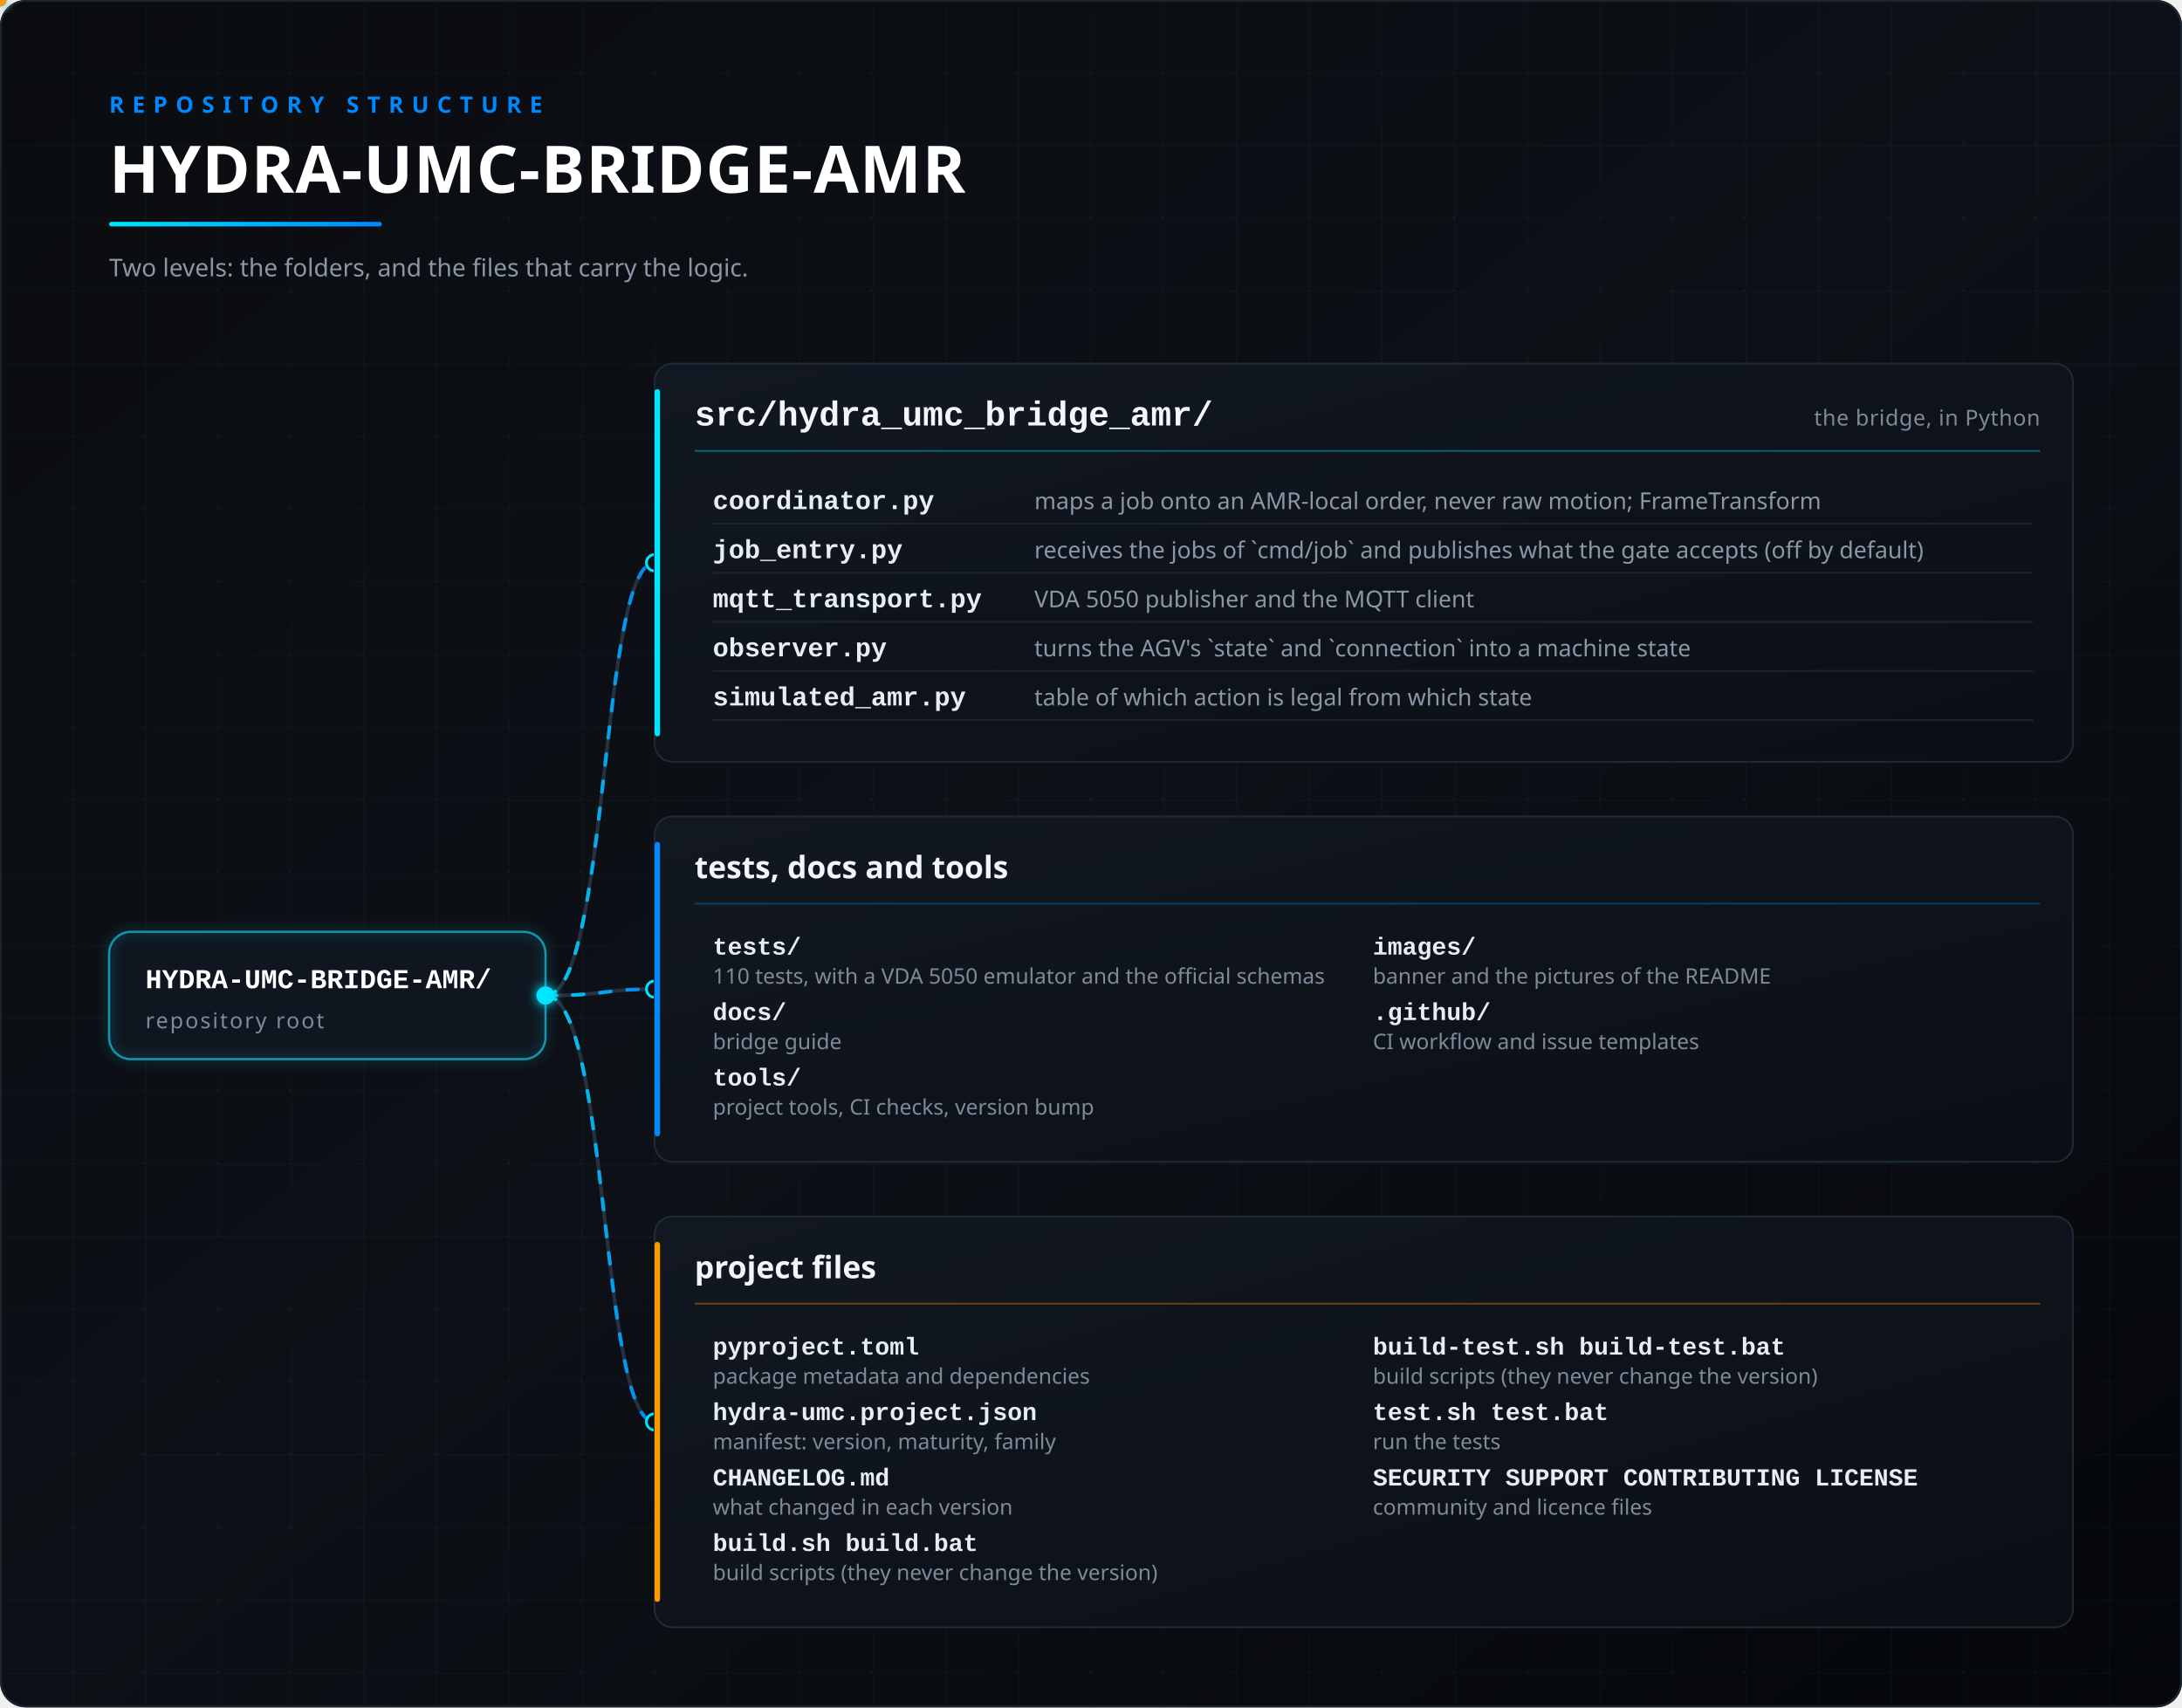
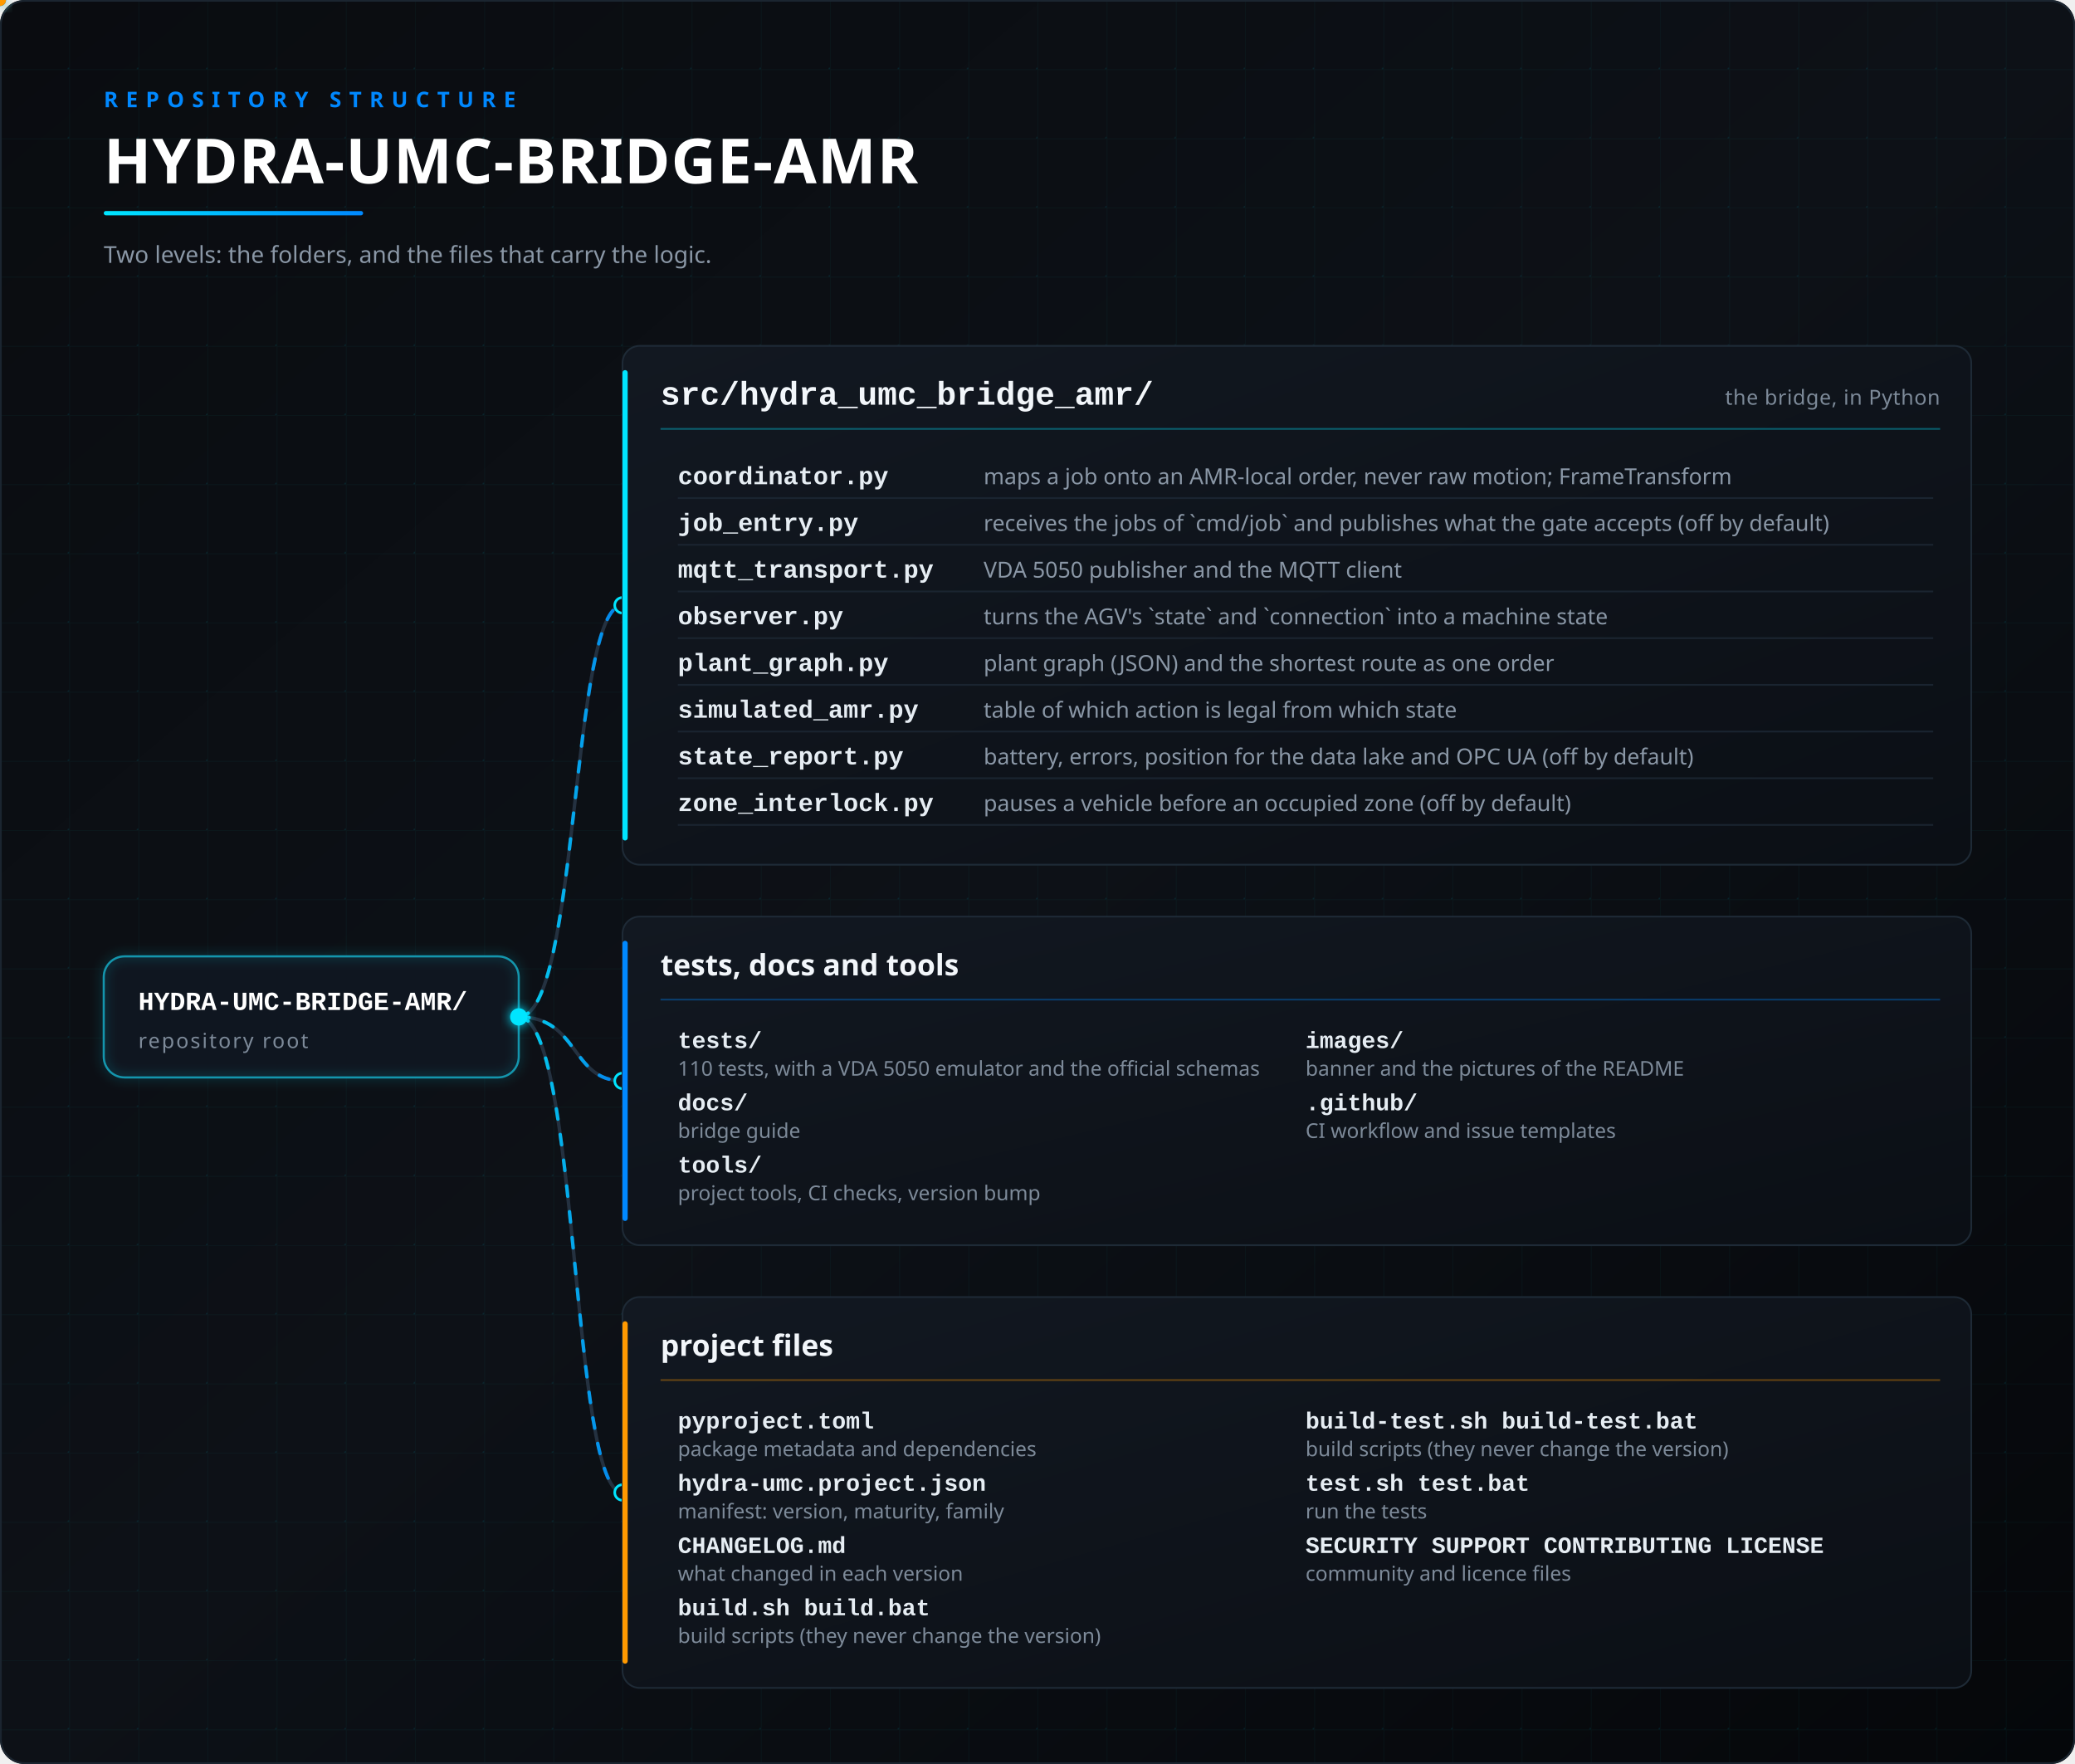
- <svg xmlns="http://www.w3.org/2000/svg" viewBox="0 0 1200 939" width="100%" role="img" aria-labelledby="t d">
+ <svg xmlns="http://www.w3.org/2000/svg" viewBox="0 0 1200 1020" width="100%" role="img" aria-labelledby="t d">
  <defs>
    <linearGradient id="bg" x1="0" y1="0" x2="1" y2="1">
      <stop offset="0" stop-color="#0A0C10" />
      <stop offset="0.5" stop-color="#0D1117" />
      <stop offset="1" stop-color="#05070A" />
    </linearGradient>
    <linearGradient id="card" x1="0" y1="0" x2="1" y2="1">
      <stop offset="0" stop-color="#121821" />
      <stop offset="1" stop-color="#0B0F15" />
    </linearGradient>
    <linearGradient id="line" x1="0" y1="0" x2="1" y2="0">
      <stop offset="0" stop-color="#00E5FF" />
      <stop offset="1" stop-color="#0088FF" />
    </linearGradient>
    <filter id="glow" x="-50%" y="-50%" width="200%" height="200%">
      <feGaussianBlur stdDeviation="3" result="b" />
      <feMerge>
        <feMergeNode in="b" />
        <feMergeNode in="SourceGraphic" />
      </feMerge>
    </filter>
    <pattern id="grid" width="40" height="40" patternUnits="userSpaceOnUse">
      <path d="M40 0H0V40" fill="none" stroke="#00E5FF" stroke-opacity="0.035" />
      <circle cx="40" cy="40" r="1" fill="#00E5FF" fill-opacity="0.09" />
    </pattern>
  </defs>
-   <rect width="1200" height="939" rx="14" fill="url(#bg)" />
-   <rect width="1200" height="939" rx="14" fill="url(#grid)" />
-   <rect x="0.5" y="0.5" width="1199" height="938" rx="14" fill="none" stroke="#1B2530" />
+   <rect width="1200" height="1020" rx="14" fill="url(#bg)" />
+   <rect width="1200" height="1020" rx="14" fill="url(#grid)" />
+   <rect x="0.5" y="0.5" width="1199" height="1019" rx="14" fill="none" stroke="#1B2530" />
  <text x="60" y="62" font-family="'Segoe UI','Noto Sans','Noto Sans CJK SC','Microsoft YaHei','Yu Gothic','Helvetica Neue',Helvetica,Arial,sans-serif" font-size="12.5" font-weight="600" fill="#0088FF" text-anchor="start" letter-spacing="4.5">REPOSITORY STRUCTURE</text>
  <text x="60" y="106" font-family="'Segoe UI','Noto Sans','Noto Sans CJK SC','Microsoft YaHei','Yu Gothic','Helvetica Neue',Helvetica,Arial,sans-serif" font-size="36" font-weight="700" fill="#FFFFFF" text-anchor="start" letter-spacing="0.5">HYDRA-UMC-BRIDGE-AMR</text>
  <rect x="60" y="122" width="150" height="2.5" rx="1.25" fill="url(#line)">
    <animate attributeName="width" values="40;150;150" keyTimes="0;0.4;1" dur="3s" repeatCount="indefinite" />
  </rect>
  <text x="60" y="152" font-family="'Segoe UI','Noto Sans','Noto Sans CJK SC','Microsoft YaHei','Yu Gothic','Helvetica Neue',Helvetica,Arial,sans-serif" font-size="13.5" font-weight="400" fill="#8A97A6" text-anchor="start">Two levels: the folders, and the files that carry the logic.</text>
-   <path id="c0" d="M300,547.5 C335,547.5 330,309.5 360,309.5" fill="none" stroke="#243140" stroke-width="2" />
-   <path d="M300,547.5 C335,547.5 330,309.5 360,309.5" fill="none" stroke="url(#line)" stroke-width="2" stroke-linecap="round" stroke-dasharray="6 9" opacity="0.9">
+   <path id="c0" d="M300,588 C335,588 330,350 360,350" fill="none" stroke="#243140" stroke-width="2" />
+   <path d="M300,588 C335,588 330,350 360,350" fill="none" stroke="url(#line)" stroke-width="2" stroke-linecap="round" stroke-dasharray="6 9" opacity="0.9">
    <animate attributeName="stroke-dashoffset" from="0" to="-30" dur="1.6s" repeatCount="indefinite" />
  </path>
-   <circle cx="360" cy="309.5" r="4.5" fill="#0D1117" stroke="#00E5FF" stroke-width="1.5" />
-   <path id="c1" d="M300,547.5 C335,547.5 330,544 360,544" fill="none" stroke="#243140" stroke-width="2" />
-   <path d="M300,547.5 C335,547.5 330,544 360,544" fill="none" stroke="url(#line)" stroke-width="2" stroke-linecap="round" stroke-dasharray="6 9" opacity="0.9">
+   <circle cx="360" cy="350" r="4.5" fill="#0D1117" stroke="#00E5FF" stroke-width="1.5" />
+   <path id="c1" d="M300,588 C335,588 330,625 360,625" fill="none" stroke="#243140" stroke-width="2" />
+   <path d="M300,588 C335,588 330,625 360,625" fill="none" stroke="url(#line)" stroke-width="2" stroke-linecap="round" stroke-dasharray="6 9" opacity="0.9">
    <animate attributeName="stroke-dashoffset" from="0" to="-30" dur="1.6s" repeatCount="indefinite" />
  </path>
-   <circle cx="360" cy="544" r="4.5" fill="#0D1117" stroke="#00E5FF" stroke-width="1.5" />
-   <path id="c2" d="M300,547.5 C335,547.5 330,782 360,782" fill="none" stroke="#243140" stroke-width="2" />
-   <path d="M300,547.5 C335,547.5 330,782 360,782" fill="none" stroke="url(#line)" stroke-width="2" stroke-linecap="round" stroke-dasharray="6 9" opacity="0.9">
+   <circle cx="360" cy="625" r="4.5" fill="#0D1117" stroke="#00E5FF" stroke-width="1.5" />
+   <path id="c2" d="M300,588 C335,588 330,863 360,863" fill="none" stroke="#243140" stroke-width="2" />
+   <path d="M300,588 C335,588 330,863 360,863" fill="none" stroke="url(#line)" stroke-width="2" stroke-linecap="round" stroke-dasharray="6 9" opacity="0.9">
    <animate attributeName="stroke-dashoffset" from="0" to="-30" dur="1.6s" repeatCount="indefinite" />
  </path>
-   <circle cx="360" cy="782" r="4.5" fill="#0D1117" stroke="#00E5FF" stroke-width="1.5" />
+   <circle cx="360" cy="863" r="4.5" fill="#0D1117" stroke="#00E5FF" stroke-width="1.5" />
  <circle r="3.5" fill="#00E5FF" filter="url(#glow)">
    <animateMotion dur="3.4s" repeatCount="indefinite">
      <mpath href="#c0" />
    </animateMotion>
  </circle>
  <circle r="3.5" fill="#0088FF" filter="url(#glow)">
    <animateMotion dur="4.2s" repeatCount="indefinite">
      <mpath href="#c1" />
    </animateMotion>
  </circle>
  <circle r="3.5" fill="#FF9900" filter="url(#glow)">
    <animateMotion dur="5.0s" repeatCount="indefinite">
      <mpath href="#c2" />
    </animateMotion>
  </circle>
-   <rect x="60" y="512.5" width="240" height="70" rx="12" fill="#0F1620" stroke="#2A3A4C" stroke-width="1.2" />
-   <rect x="60" y="512.5" width="240" height="70" rx="12" fill="none" stroke="#00E5FF" stroke-opacity="0.5" stroke-width="1.2" filter="url(#glow)">
+   <rect x="60" y="553" width="240" height="70" rx="12" fill="#0F1620" stroke="#2A3A4C" stroke-width="1.2" />
+   <rect x="60" y="553" width="240" height="70" rx="12" fill="none" stroke="#00E5FF" stroke-opacity="0.5" stroke-width="1.2" filter="url(#glow)">
    <animate attributeName="stroke-opacity" values="0.15;0.6;0.15" dur="3.6s" repeatCount="indefinite" />
  </rect>
-   <text x="80" y="543.5" font-family="'JetBrains Mono','Cascadia Code','SFMono-Regular',Consolas,'Liberation Mono',monospace" font-size="15.1" font-weight="700" fill="#FFFFFF" text-anchor="start">HYDRA-UMC-BRIDGE-AMR/</text>
-   <text x="80" y="565.5" font-family="'Segoe UI','Noto Sans','Noto Sans CJK SC','Microsoft YaHei','Yu Gothic','Helvetica Neue',Helvetica,Arial,sans-serif" font-size="12" font-weight="400" fill="#7D8A99" text-anchor="start" letter-spacing="1">repository root</text>
-   <circle cx="300" cy="547.5" r="5" fill="#00E5FF" filter="url(#glow)" />
-   <rect x="360" y="200" width="780" height="219" rx="10" fill="url(#card)" stroke="#1E2A36" stroke-width="1" />
-   <rect x="360" y="214" width="3" height="191" rx="1.5" fill="#00E5FF">
+   <text x="80" y="584" font-family="'JetBrains Mono','Cascadia Code','SFMono-Regular',Consolas,'Liberation Mono',monospace" font-size="15.1" font-weight="700" fill="#FFFFFF" text-anchor="start">HYDRA-UMC-BRIDGE-AMR/</text>
+   <text x="80" y="606" font-family="'Segoe UI','Noto Sans','Noto Sans CJK SC','Microsoft YaHei','Yu Gothic','Helvetica Neue',Helvetica,Arial,sans-serif" font-size="12" font-weight="400" fill="#7D8A99" text-anchor="start" letter-spacing="1">repository root</text>
+   <circle cx="300" cy="588" r="5" fill="#00E5FF" filter="url(#glow)" />
+   <rect x="360" y="200" width="780" height="300" rx="10" fill="url(#card)" stroke="#1E2A36" stroke-width="1" />
+   <rect x="360" y="214" width="3" height="272" rx="1.5" fill="#00E5FF">
    <animate attributeName="opacity" values="0.55;1;0.55" dur="4s" begin="0s" repeatCount="indefinite" />
  </rect>
  <text x="382" y="234" font-family="'JetBrains Mono','Cascadia Code','SFMono-Regular',Consolas,'Liberation Mono',monospace" font-size="19" font-weight="700" fill="#F2F6FA" text-anchor="start">src/hydra_umc_bridge_amr/</text>
  <text x="1122" y="234" font-family="'Segoe UI','Noto Sans','Noto Sans CJK SC','Microsoft YaHei','Yu Gothic','Helvetica Neue',Helvetica,Arial,sans-serif" font-size="12" font-weight="400" fill="#7D8A99" text-anchor="end" letter-spacing="0.3">the bridge, in Python</text>
  <line x1="382" y1="248" x2="1122" y2="248" stroke="#00E5FF" stroke-opacity="0.35" stroke-width="1" />
  <text x="392" y="280" font-family="'JetBrains Mono','Cascadia Code','SFMono-Regular',Consolas,'Liberation Mono',monospace" font-size="14.5" font-weight="600" fill="#E6EDF3" text-anchor="start">coordinator.py</text>
  <text x="568.83" y="280" font-family="'Segoe UI','Noto Sans','Noto Sans CJK SC','Microsoft YaHei','Yu Gothic','Helvetica Neue',Helvetica,Arial,sans-serif" font-size="12.8" font-weight="400" fill="#8A97A6" text-anchor="start">maps a job onto an AMR-local order, never raw motion; FrameTransform</text>
  <line x1="392" y1="288" x2="1118" y2="288" stroke="#1A2430" stroke-width="1" />
  <text x="392" y="307" font-family="'JetBrains Mono','Cascadia Code','SFMono-Regular',Consolas,'Liberation Mono',monospace" font-size="14.5" font-weight="600" fill="#E6EDF3" text-anchor="start">job_entry.py</text>
  <text x="568.83" y="307" font-family="'Segoe UI','Noto Sans','Noto Sans CJK SC','Microsoft YaHei','Yu Gothic','Helvetica Neue',Helvetica,Arial,sans-serif" font-size="12.8" font-weight="400" fill="#8A97A6" text-anchor="start">receives the jobs of `cmd/job` and publishes what the gate accepts (off by default)</text>
  <line x1="392" y1="315" x2="1118" y2="315" stroke="#1A2430" stroke-width="1" />
  <text x="392" y="334" font-family="'JetBrains Mono','Cascadia Code','SFMono-Regular',Consolas,'Liberation Mono',monospace" font-size="14.5" font-weight="600" fill="#E6EDF3" text-anchor="start">mqtt_transport.py</text>
  <text x="568.83" y="334" font-family="'Segoe UI','Noto Sans','Noto Sans CJK SC','Microsoft YaHei','Yu Gothic','Helvetica Neue',Helvetica,Arial,sans-serif" font-size="12.8" font-weight="400" fill="#8A97A6" text-anchor="start">VDA 5050 publisher and the MQTT client</text>
  <line x1="392" y1="342" x2="1118" y2="342" stroke="#1A2430" stroke-width="1" />
  <text x="392" y="361" font-family="'JetBrains Mono','Cascadia Code','SFMono-Regular',Consolas,'Liberation Mono',monospace" font-size="14.5" font-weight="600" fill="#E6EDF3" text-anchor="start">observer.py</text>
  <text x="568.83" y="361" font-family="'Segoe UI','Noto Sans','Noto Sans CJK SC','Microsoft YaHei','Yu Gothic','Helvetica Neue',Helvetica,Arial,sans-serif" font-size="12.8" font-weight="400" fill="#8A97A6" text-anchor="start">turns the AGV's `state` and `connection` into a machine state</text>
  <line x1="392" y1="369" x2="1118" y2="369" stroke="#1A2430" stroke-width="1" />
-   <text x="392" y="388" font-family="'JetBrains Mono','Cascadia Code','SFMono-Regular',Consolas,'Liberation Mono',monospace" font-size="14.5" font-weight="600" fill="#E6EDF3" text-anchor="start">simulated_amr.py</text>
-   <text x="568.83" y="388" font-family="'Segoe UI','Noto Sans','Noto Sans CJK SC','Microsoft YaHei','Yu Gothic','Helvetica Neue',Helvetica,Arial,sans-serif" font-size="12.8" font-weight="400" fill="#8A97A6" text-anchor="start">table of which action is legal from which state</text>
+   <text x="392" y="388" font-family="'JetBrains Mono','Cascadia Code','SFMono-Regular',Consolas,'Liberation Mono',monospace" font-size="14.5" font-weight="600" fill="#E6EDF3" text-anchor="start">plant_graph.py</text>
+   <text x="568.83" y="388" font-family="'Segoe UI','Noto Sans','Noto Sans CJK SC','Microsoft YaHei','Yu Gothic','Helvetica Neue',Helvetica,Arial,sans-serif" font-size="12.8" font-weight="400" fill="#8A97A6" text-anchor="start">plant graph (JSON) and the shortest route as one order</text>
  <line x1="392" y1="396" x2="1118" y2="396" stroke="#1A2430" stroke-width="1" />
-   <rect x="360" y="449" width="780" height="190" rx="10" fill="url(#card)" stroke="#1E2A36" stroke-width="1" />
-   <rect x="360" y="463" width="3" height="162" rx="1.5" fill="#0088FF">
+   <text x="392" y="415" font-family="'JetBrains Mono','Cascadia Code','SFMono-Regular',Consolas,'Liberation Mono',monospace" font-size="14.5" font-weight="600" fill="#E6EDF3" text-anchor="start">simulated_amr.py</text>
+   <text x="568.83" y="415" font-family="'Segoe UI','Noto Sans','Noto Sans CJK SC','Microsoft YaHei','Yu Gothic','Helvetica Neue',Helvetica,Arial,sans-serif" font-size="12.8" font-weight="400" fill="#8A97A6" text-anchor="start">table of which action is legal from which state</text>
+   <line x1="392" y1="423" x2="1118" y2="423" stroke="#1A2430" stroke-width="1" />
+   <text x="392" y="442" font-family="'JetBrains Mono','Cascadia Code','SFMono-Regular',Consolas,'Liberation Mono',monospace" font-size="14.5" font-weight="600" fill="#E6EDF3" text-anchor="start">state_report.py</text>
+   <text x="568.83" y="442" font-family="'Segoe UI','Noto Sans','Noto Sans CJK SC','Microsoft YaHei','Yu Gothic','Helvetica Neue',Helvetica,Arial,sans-serif" font-size="12.8" font-weight="400" fill="#8A97A6" text-anchor="start">battery, errors, position for the data lake and OPC UA (off by default)</text>
+   <line x1="392" y1="450" x2="1118" y2="450" stroke="#1A2430" stroke-width="1" />
+   <text x="392" y="469" font-family="'JetBrains Mono','Cascadia Code','SFMono-Regular',Consolas,'Liberation Mono',monospace" font-size="14.5" font-weight="600" fill="#E6EDF3" text-anchor="start">zone_interlock.py</text>
+   <text x="568.83" y="469" font-family="'Segoe UI','Noto Sans','Noto Sans CJK SC','Microsoft YaHei','Yu Gothic','Helvetica Neue',Helvetica,Arial,sans-serif" font-size="12.8" font-weight="400" fill="#8A97A6" text-anchor="start">pauses a vehicle before an occupied zone (off by default)</text>
+   <line x1="392" y1="477" x2="1118" y2="477" stroke="#1A2430" stroke-width="1" />
+   <rect x="360" y="530" width="780" height="190" rx="10" fill="url(#card)" stroke="#1E2A36" stroke-width="1" />
+   <rect x="360" y="544" width="3" height="162" rx="1.5" fill="#0088FF">
    <animate attributeName="opacity" values="0.55;1;0.55" dur="4s" begin="0.6s" repeatCount="indefinite" />
  </rect>
-   <text x="382" y="483" font-family="'Segoe UI','Noto Sans','Noto Sans CJK SC','Microsoft YaHei','Yu Gothic','Helvetica Neue',Helvetica,Arial,sans-serif" font-size="17" font-weight="700" fill="#F2F6FA" text-anchor="start">tests, docs and tools</text>
-   <line x1="382" y1="497" x2="1122" y2="497" stroke="#0088FF" stroke-opacity="0.35" stroke-width="1" />
-   <text x="392" y="525" font-family="'JetBrains Mono','Cascadia Code','SFMono-Regular',Consolas,'Liberation Mono',monospace" font-size="13.5" font-weight="600" fill="#E6EDF3" text-anchor="start">tests/</text>
-   <text x="392" y="541" font-family="'Segoe UI','Noto Sans','Noto Sans CJK SC','Microsoft YaHei','Yu Gothic','Helvetica Neue',Helvetica,Arial,sans-serif" font-size="11.8" font-weight="400" fill="#7D8A99" text-anchor="start">110 tests, with a VDA 5050 emulator and the official schemas</text>
-   <text x="392" y="561" font-family="'JetBrains Mono','Cascadia Code','SFMono-Regular',Consolas,'Liberation Mono',monospace" font-size="13.5" font-weight="600" fill="#E6EDF3" text-anchor="start">docs/</text>
-   <text x="392" y="577" font-family="'Segoe UI','Noto Sans','Noto Sans CJK SC','Microsoft YaHei','Yu Gothic','Helvetica Neue',Helvetica,Arial,sans-serif" font-size="11.8" font-weight="400" fill="#7D8A99" text-anchor="start">bridge guide</text>
-   <text x="392" y="597" font-family="'JetBrains Mono','Cascadia Code','SFMono-Regular',Consolas,'Liberation Mono',monospace" font-size="13.5" font-weight="600" fill="#E6EDF3" text-anchor="start">tools/</text>
-   <text x="392" y="613" font-family="'Segoe UI','Noto Sans','Noto Sans CJK SC','Microsoft YaHei','Yu Gothic','Helvetica Neue',Helvetica,Arial,sans-serif" font-size="11.8" font-weight="400" fill="#7D8A99" text-anchor="start">project tools, CI checks, version bump</text>
-   <text x="755" y="525" font-family="'JetBrains Mono','Cascadia Code','SFMono-Regular',Consolas,'Liberation Mono',monospace" font-size="13.5" font-weight="600" fill="#E6EDF3" text-anchor="start">images/</text>
-   <text x="755" y="541" font-family="'Segoe UI','Noto Sans','Noto Sans CJK SC','Microsoft YaHei','Yu Gothic','Helvetica Neue',Helvetica,Arial,sans-serif" font-size="11.8" font-weight="400" fill="#7D8A99" text-anchor="start">banner and the pictures of the README</text>
-   <text x="755" y="561" font-family="'JetBrains Mono','Cascadia Code','SFMono-Regular',Consolas,'Liberation Mono',monospace" font-size="13.5" font-weight="600" fill="#E6EDF3" text-anchor="start">.github/</text>
-   <text x="755" y="577" font-family="'Segoe UI','Noto Sans','Noto Sans CJK SC','Microsoft YaHei','Yu Gothic','Helvetica Neue',Helvetica,Arial,sans-serif" font-size="11.8" font-weight="400" fill="#7D8A99" text-anchor="start">CI workflow and issue templates</text>
-   <rect x="360" y="669" width="780" height="226" rx="10" fill="url(#card)" stroke="#1E2A36" stroke-width="1" />
-   <rect x="360" y="683" width="3" height="198" rx="1.5" fill="#FF9900">
+   <text x="382" y="564" font-family="'Segoe UI','Noto Sans','Noto Sans CJK SC','Microsoft YaHei','Yu Gothic','Helvetica Neue',Helvetica,Arial,sans-serif" font-size="17" font-weight="700" fill="#F2F6FA" text-anchor="start">tests, docs and tools</text>
+   <line x1="382" y1="578" x2="1122" y2="578" stroke="#0088FF" stroke-opacity="0.35" stroke-width="1" />
+   <text x="392" y="606" font-family="'JetBrains Mono','Cascadia Code','SFMono-Regular',Consolas,'Liberation Mono',monospace" font-size="13.5" font-weight="600" fill="#E6EDF3" text-anchor="start">tests/</text>
+   <text x="392" y="622" font-family="'Segoe UI','Noto Sans','Noto Sans CJK SC','Microsoft YaHei','Yu Gothic','Helvetica Neue',Helvetica,Arial,sans-serif" font-size="11.8" font-weight="400" fill="#7D8A99" text-anchor="start">110 tests, with a VDA 5050 emulator and the official schemas</text>
+   <text x="392" y="642" font-family="'JetBrains Mono','Cascadia Code','SFMono-Regular',Consolas,'Liberation Mono',monospace" font-size="13.5" font-weight="600" fill="#E6EDF3" text-anchor="start">docs/</text>
+   <text x="392" y="658" font-family="'Segoe UI','Noto Sans','Noto Sans CJK SC','Microsoft YaHei','Yu Gothic','Helvetica Neue',Helvetica,Arial,sans-serif" font-size="11.8" font-weight="400" fill="#7D8A99" text-anchor="start">bridge guide</text>
+   <text x="392" y="678" font-family="'JetBrains Mono','Cascadia Code','SFMono-Regular',Consolas,'Liberation Mono',monospace" font-size="13.5" font-weight="600" fill="#E6EDF3" text-anchor="start">tools/</text>
+   <text x="392" y="694" font-family="'Segoe UI','Noto Sans','Noto Sans CJK SC','Microsoft YaHei','Yu Gothic','Helvetica Neue',Helvetica,Arial,sans-serif" font-size="11.8" font-weight="400" fill="#7D8A99" text-anchor="start">project tools, CI checks, version bump</text>
+   <text x="755" y="606" font-family="'JetBrains Mono','Cascadia Code','SFMono-Regular',Consolas,'Liberation Mono',monospace" font-size="13.5" font-weight="600" fill="#E6EDF3" text-anchor="start">images/</text>
+   <text x="755" y="622" font-family="'Segoe UI','Noto Sans','Noto Sans CJK SC','Microsoft YaHei','Yu Gothic','Helvetica Neue',Helvetica,Arial,sans-serif" font-size="11.8" font-weight="400" fill="#7D8A99" text-anchor="start">banner and the pictures of the README</text>
+   <text x="755" y="642" font-family="'JetBrains Mono','Cascadia Code','SFMono-Regular',Consolas,'Liberation Mono',monospace" font-size="13.5" font-weight="600" fill="#E6EDF3" text-anchor="start">.github/</text>
+   <text x="755" y="658" font-family="'Segoe UI','Noto Sans','Noto Sans CJK SC','Microsoft YaHei','Yu Gothic','Helvetica Neue',Helvetica,Arial,sans-serif" font-size="11.8" font-weight="400" fill="#7D8A99" text-anchor="start">CI workflow and issue templates</text>
+   <rect x="360" y="750" width="780" height="226" rx="10" fill="url(#card)" stroke="#1E2A36" stroke-width="1" />
+   <rect x="360" y="764" width="3" height="198" rx="1.5" fill="#FF9900">
    <animate attributeName="opacity" values="0.55;1;0.55" dur="4s" begin="1.2s" repeatCount="indefinite" />
  </rect>
-   <text x="382" y="703" font-family="'Segoe UI','Noto Sans','Noto Sans CJK SC','Microsoft YaHei','Yu Gothic','Helvetica Neue',Helvetica,Arial,sans-serif" font-size="17" font-weight="700" fill="#F2F6FA" text-anchor="start">project files</text>
-   <line x1="382" y1="717" x2="1122" y2="717" stroke="#FF9900" stroke-opacity="0.35" stroke-width="1" />
-   <text x="392" y="745" font-family="'JetBrains Mono','Cascadia Code','SFMono-Regular',Consolas,'Liberation Mono',monospace" font-size="13.5" font-weight="600" fill="#E6EDF3" text-anchor="start">pyproject.toml</text>
-   <text x="392" y="761" font-family="'Segoe UI','Noto Sans','Noto Sans CJK SC','Microsoft YaHei','Yu Gothic','Helvetica Neue',Helvetica,Arial,sans-serif" font-size="11.8" font-weight="400" fill="#7D8A99" text-anchor="start">package metadata and dependencies</text>
-   <text x="392" y="781" font-family="'JetBrains Mono','Cascadia Code','SFMono-Regular',Consolas,'Liberation Mono',monospace" font-size="13.5" font-weight="600" fill="#E6EDF3" text-anchor="start">hydra-umc.project.json</text>
-   <text x="392" y="797" font-family="'Segoe UI','Noto Sans','Noto Sans CJK SC','Microsoft YaHei','Yu Gothic','Helvetica Neue',Helvetica,Arial,sans-serif" font-size="11.8" font-weight="400" fill="#7D8A99" text-anchor="start">manifest: version, maturity, family</text>
-   <text x="392" y="817" font-family="'JetBrains Mono','Cascadia Code','SFMono-Regular',Consolas,'Liberation Mono',monospace" font-size="13.5" font-weight="600" fill="#E6EDF3" text-anchor="start">CHANGELOG.md</text>
-   <text x="392" y="833" font-family="'Segoe UI','Noto Sans','Noto Sans CJK SC','Microsoft YaHei','Yu Gothic','Helvetica Neue',Helvetica,Arial,sans-serif" font-size="11.8" font-weight="400" fill="#7D8A99" text-anchor="start">what changed in each version</text>
-   <text x="392" y="853" font-family="'JetBrains Mono','Cascadia Code','SFMono-Regular',Consolas,'Liberation Mono',monospace" font-size="13.5" font-weight="600" fill="#E6EDF3" text-anchor="start">build.sh  build.bat</text>
-   <text x="392" y="869" font-family="'Segoe UI','Noto Sans','Noto Sans CJK SC','Microsoft YaHei','Yu Gothic','Helvetica Neue',Helvetica,Arial,sans-serif" font-size="11.8" font-weight="400" fill="#7D8A99" text-anchor="start">build scripts (they never change the version)</text>
-   <text x="755" y="745" font-family="'JetBrains Mono','Cascadia Code','SFMono-Regular',Consolas,'Liberation Mono',monospace" font-size="13.5" font-weight="600" fill="#E6EDF3" text-anchor="start">build-test.sh  build-test.bat</text>
-   <text x="755" y="761" font-family="'Segoe UI','Noto Sans','Noto Sans CJK SC','Microsoft YaHei','Yu Gothic','Helvetica Neue',Helvetica,Arial,sans-serif" font-size="11.8" font-weight="400" fill="#7D8A99" text-anchor="start">build scripts (they never change the version)</text>
-   <text x="755" y="781" font-family="'JetBrains Mono','Cascadia Code','SFMono-Regular',Consolas,'Liberation Mono',monospace" font-size="13.5" font-weight="600" fill="#E6EDF3" text-anchor="start">test.sh  test.bat</text>
-   <text x="755" y="797" font-family="'Segoe UI','Noto Sans','Noto Sans CJK SC','Microsoft YaHei','Yu Gothic','Helvetica Neue',Helvetica,Arial,sans-serif" font-size="11.8" font-weight="400" fill="#7D8A99" text-anchor="start">run the tests</text>
-   <text x="755" y="817" font-family="'JetBrains Mono','Cascadia Code','SFMono-Regular',Consolas,'Liberation Mono',monospace" font-size="13.5" font-weight="600" fill="#E6EDF3" text-anchor="start">SECURITY  SUPPORT  CONTRIBUTING  LICENSE</text>
-   <text x="755" y="833" font-family="'Segoe UI','Noto Sans','Noto Sans CJK SC','Microsoft YaHei','Yu Gothic','Helvetica Neue',Helvetica,Arial,sans-serif" font-size="11.8" font-weight="400" fill="#7D8A99" text-anchor="start">community and licence files</text>
+   <text x="382" y="784" font-family="'Segoe UI','Noto Sans','Noto Sans CJK SC','Microsoft YaHei','Yu Gothic','Helvetica Neue',Helvetica,Arial,sans-serif" font-size="17" font-weight="700" fill="#F2F6FA" text-anchor="start">project files</text>
+   <line x1="382" y1="798" x2="1122" y2="798" stroke="#FF9900" stroke-opacity="0.35" stroke-width="1" />
+   <text x="392" y="826" font-family="'JetBrains Mono','Cascadia Code','SFMono-Regular',Consolas,'Liberation Mono',monospace" font-size="13.5" font-weight="600" fill="#E6EDF3" text-anchor="start">pyproject.toml</text>
+   <text x="392" y="842" font-family="'Segoe UI','Noto Sans','Noto Sans CJK SC','Microsoft YaHei','Yu Gothic','Helvetica Neue',Helvetica,Arial,sans-serif" font-size="11.8" font-weight="400" fill="#7D8A99" text-anchor="start">package metadata and dependencies</text>
+   <text x="392" y="862" font-family="'JetBrains Mono','Cascadia Code','SFMono-Regular',Consolas,'Liberation Mono',monospace" font-size="13.5" font-weight="600" fill="#E6EDF3" text-anchor="start">hydra-umc.project.json</text>
+   <text x="392" y="878" font-family="'Segoe UI','Noto Sans','Noto Sans CJK SC','Microsoft YaHei','Yu Gothic','Helvetica Neue',Helvetica,Arial,sans-serif" font-size="11.8" font-weight="400" fill="#7D8A99" text-anchor="start">manifest: version, maturity, family</text>
+   <text x="392" y="898" font-family="'JetBrains Mono','Cascadia Code','SFMono-Regular',Consolas,'Liberation Mono',monospace" font-size="13.5" font-weight="600" fill="#E6EDF3" text-anchor="start">CHANGELOG.md</text>
+   <text x="392" y="914" font-family="'Segoe UI','Noto Sans','Noto Sans CJK SC','Microsoft YaHei','Yu Gothic','Helvetica Neue',Helvetica,Arial,sans-serif" font-size="11.8" font-weight="400" fill="#7D8A99" text-anchor="start">what changed in each version</text>
+   <text x="392" y="934" font-family="'JetBrains Mono','Cascadia Code','SFMono-Regular',Consolas,'Liberation Mono',monospace" font-size="13.5" font-weight="600" fill="#E6EDF3" text-anchor="start">build.sh  build.bat</text>
+   <text x="392" y="950" font-family="'Segoe UI','Noto Sans','Noto Sans CJK SC','Microsoft YaHei','Yu Gothic','Helvetica Neue',Helvetica,Arial,sans-serif" font-size="11.8" font-weight="400" fill="#7D8A99" text-anchor="start">build scripts (they never change the version)</text>
+   <text x="755" y="826" font-family="'JetBrains Mono','Cascadia Code','SFMono-Regular',Consolas,'Liberation Mono',monospace" font-size="13.5" font-weight="600" fill="#E6EDF3" text-anchor="start">build-test.sh  build-test.bat</text>
+   <text x="755" y="842" font-family="'Segoe UI','Noto Sans','Noto Sans CJK SC','Microsoft YaHei','Yu Gothic','Helvetica Neue',Helvetica,Arial,sans-serif" font-size="11.8" font-weight="400" fill="#7D8A99" text-anchor="start">build scripts (they never change the version)</text>
+   <text x="755" y="862" font-family="'JetBrains Mono','Cascadia Code','SFMono-Regular',Consolas,'Liberation Mono',monospace" font-size="13.5" font-weight="600" fill="#E6EDF3" text-anchor="start">test.sh  test.bat</text>
+   <text x="755" y="878" font-family="'Segoe UI','Noto Sans','Noto Sans CJK SC','Microsoft YaHei','Yu Gothic','Helvetica Neue',Helvetica,Arial,sans-serif" font-size="11.8" font-weight="400" fill="#7D8A99" text-anchor="start">run the tests</text>
+   <text x="755" y="898" font-family="'JetBrains Mono','Cascadia Code','SFMono-Regular',Consolas,'Liberation Mono',monospace" font-size="13.5" font-weight="600" fill="#E6EDF3" text-anchor="start">SECURITY  SUPPORT  CONTRIBUTING  LICENSE</text>
+   <text x="755" y="914" font-family="'Segoe UI','Noto Sans','Noto Sans CJK SC','Microsoft YaHei','Yu Gothic','Helvetica Neue',Helvetica,Arial,sans-serif" font-size="11.8" font-weight="400" fill="#7D8A99" text-anchor="start">community and licence files</text>
</svg>
